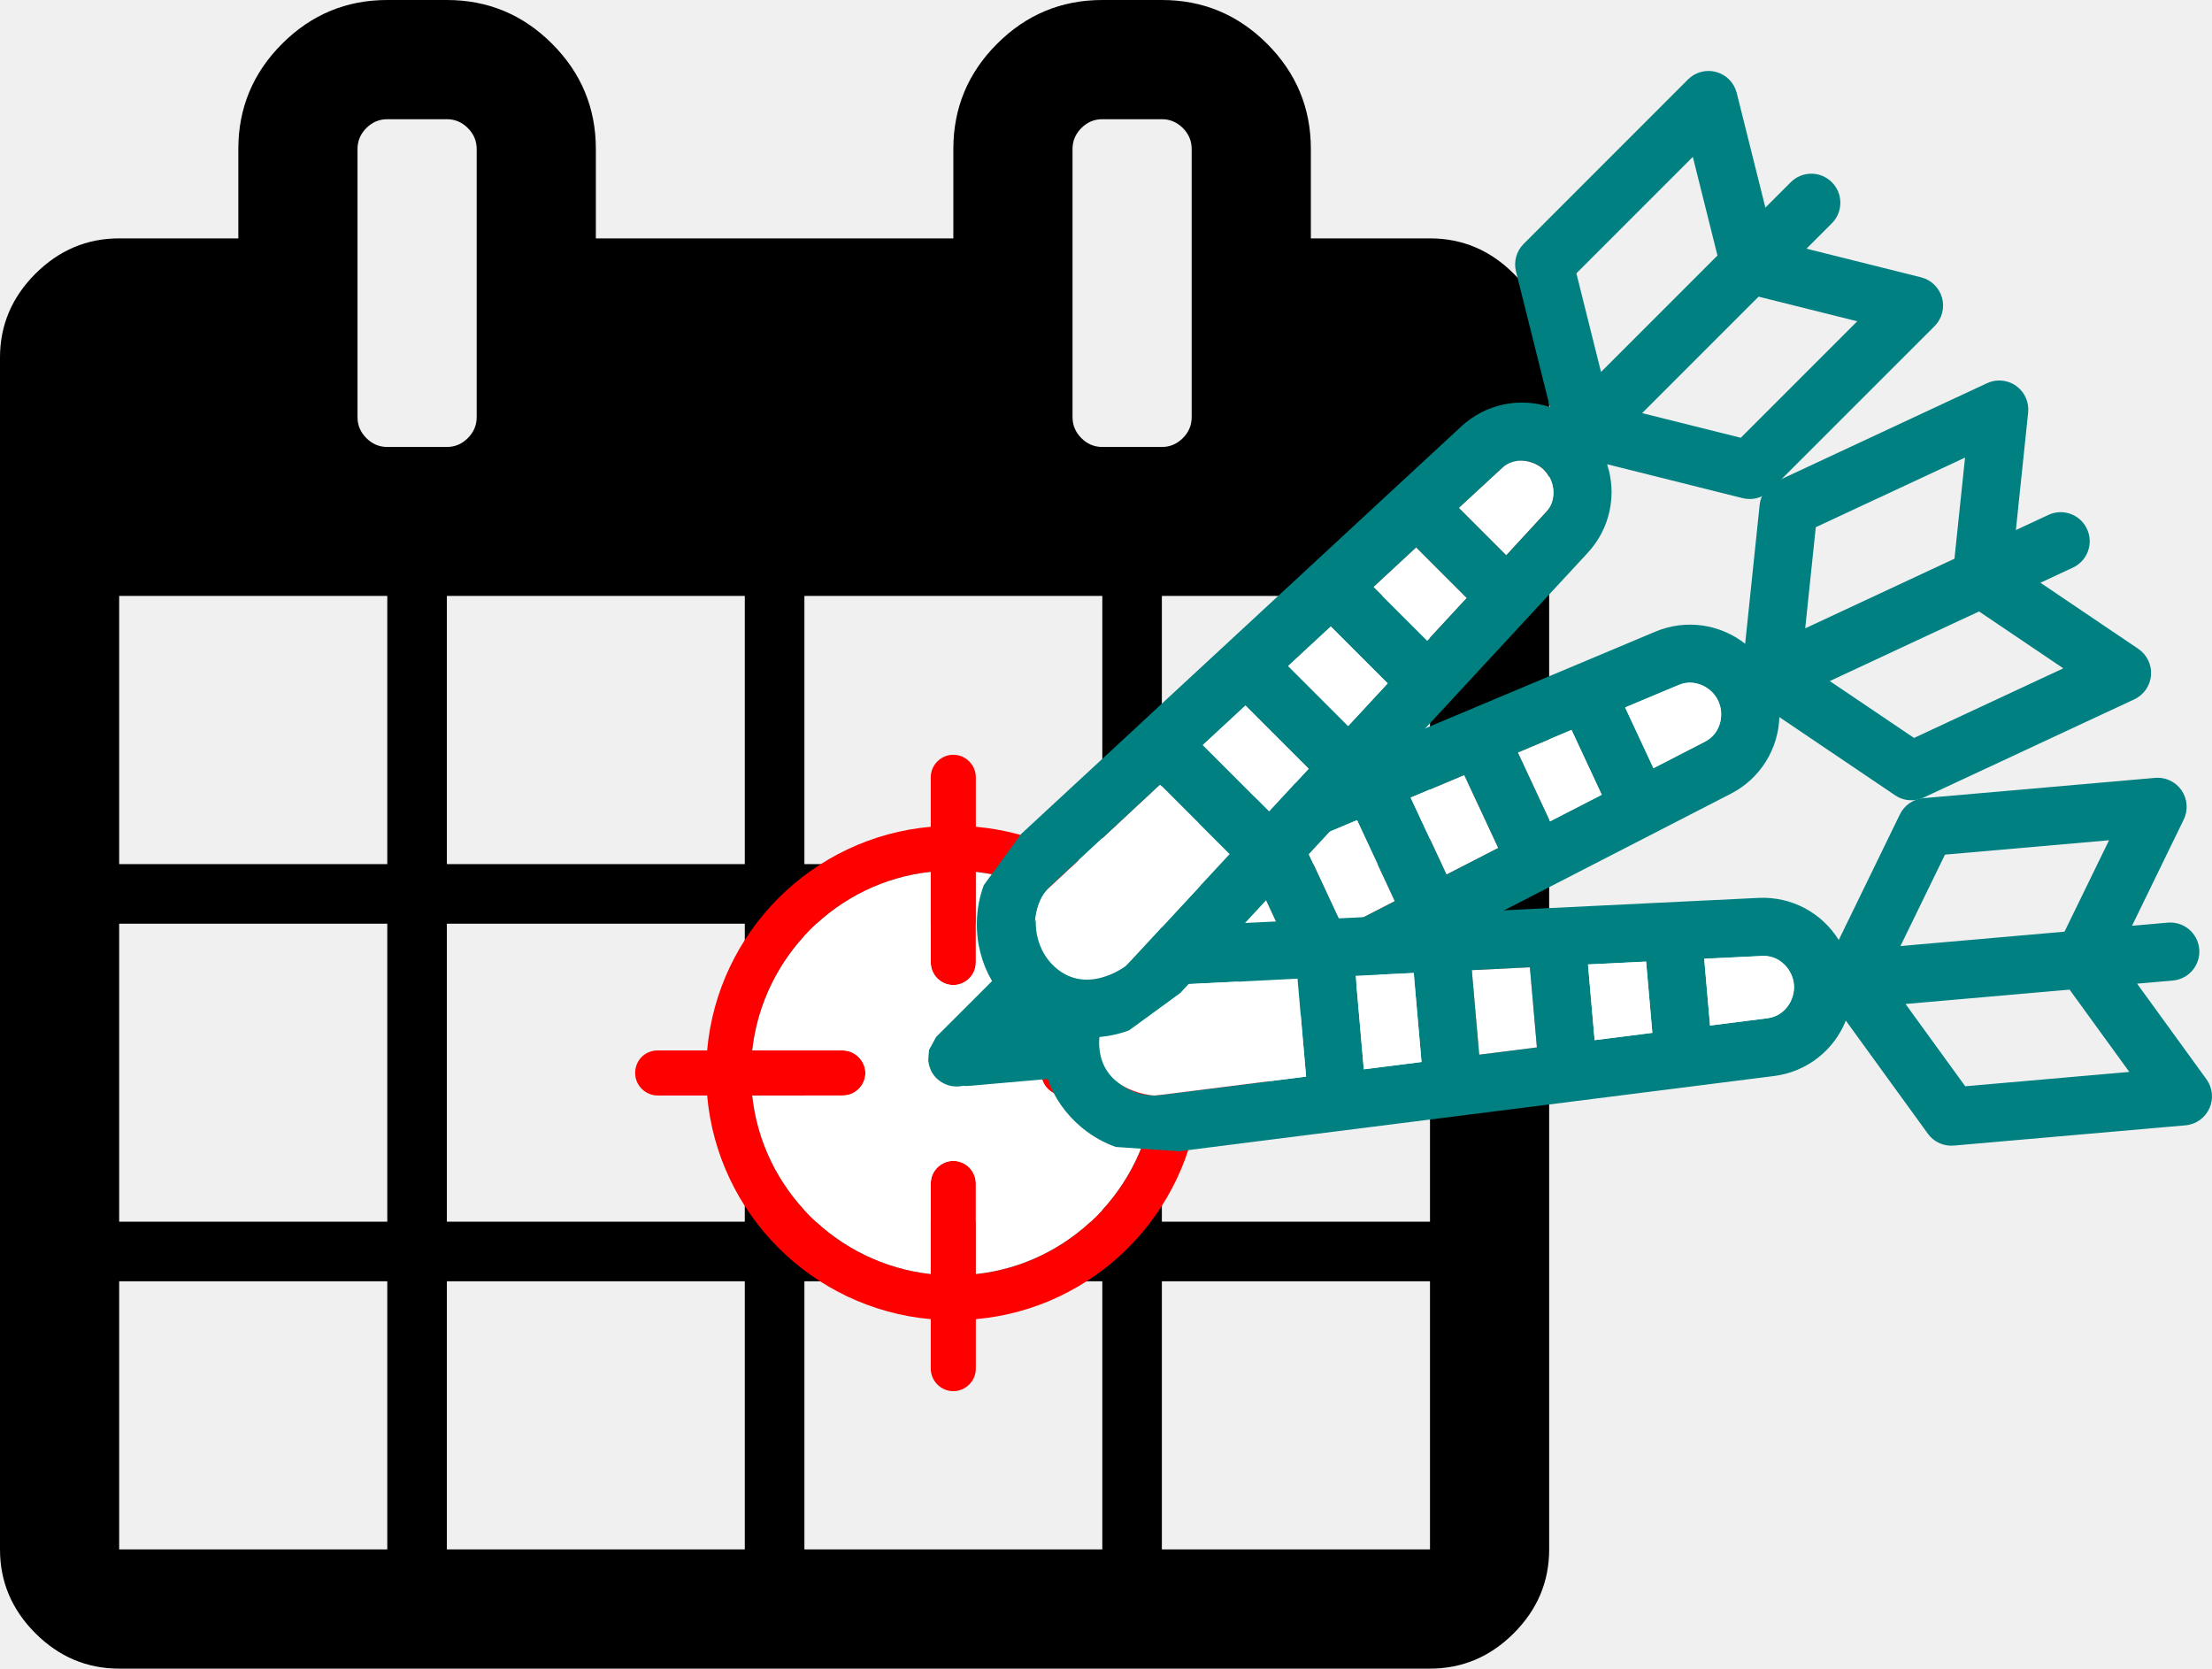
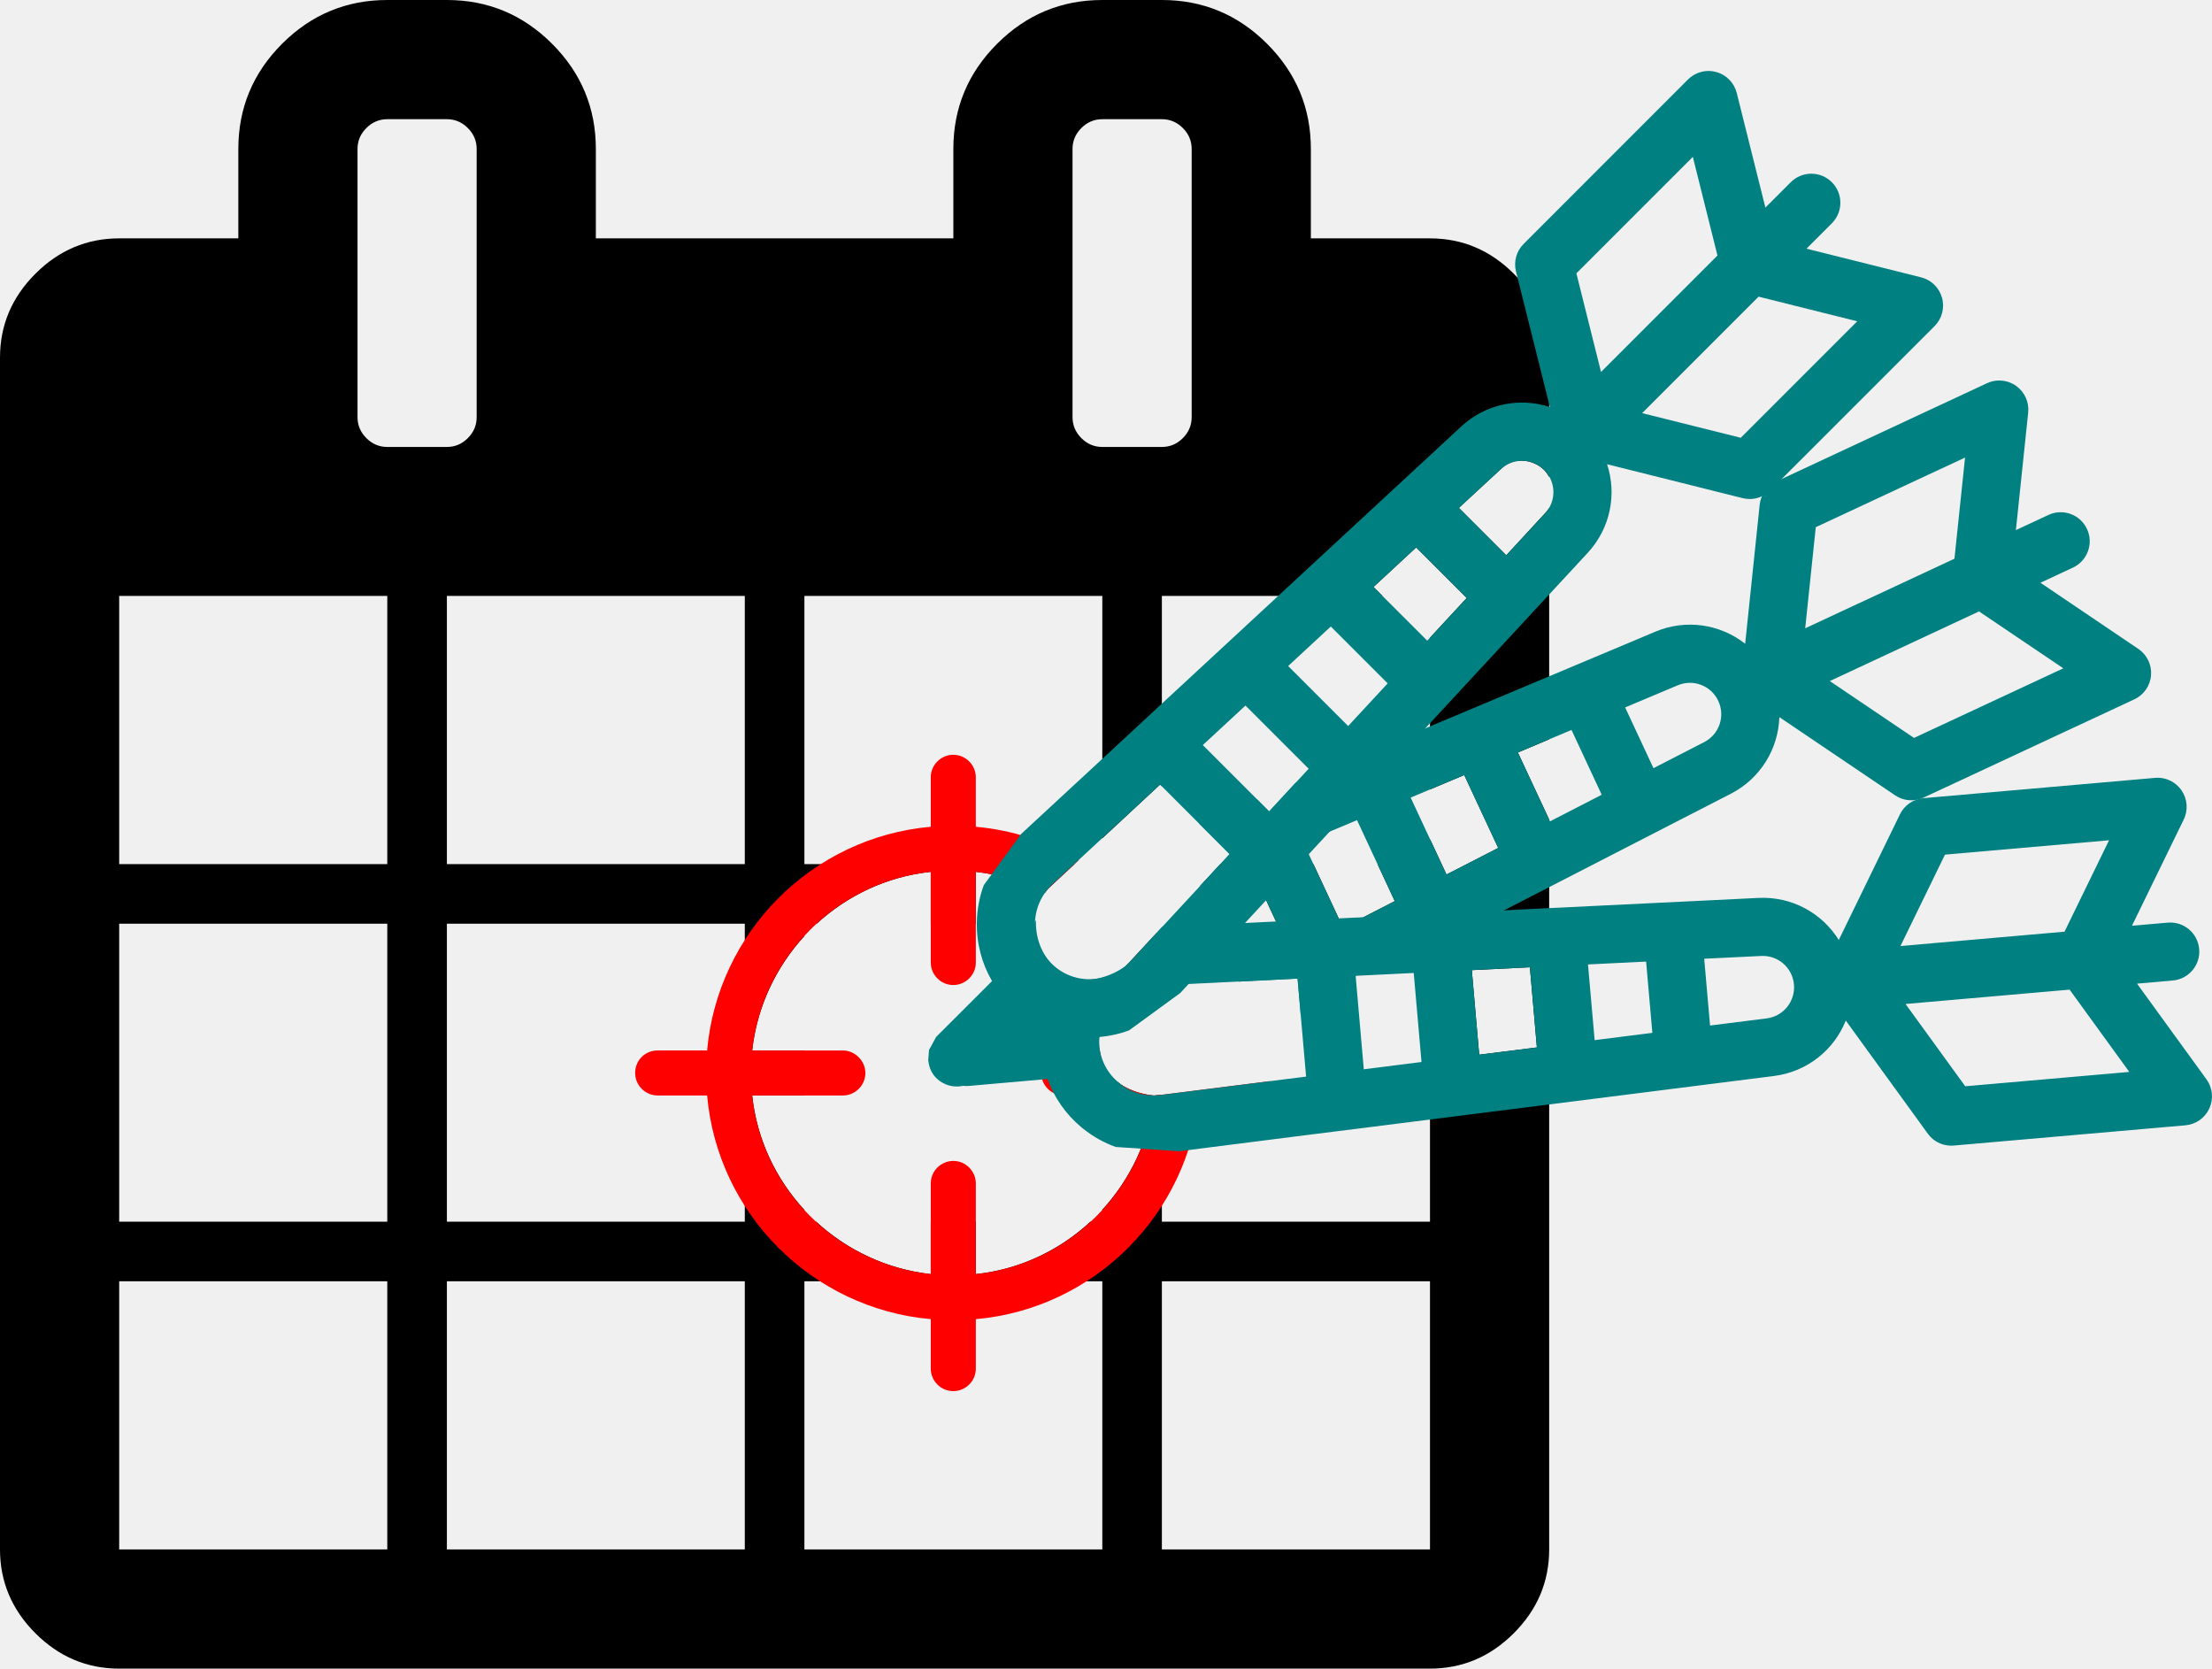
- <svg xmlns="http://www.w3.org/2000/svg" height="125.358" width="166.206" xml:space="preserve" viewBox="0 0 166.206 125.358" y="0px" x="0px" id="Layer_1" version="1.1">
+ <svg xmlns="http://www.w3.org/2000/svg" version="1.1" id="Layer_1" x="0px" y="0px" viewBox="0 0 166.206 125.358" xml:space="preserve" width="166.206" height="125.358">
  <defs id="defs9">
-     <linearGradient id="paint0_linear_62_11874" x1="76.991" y1="435.009" x2="464.902" y2="47.098" gradientUnits="userSpaceOnUse">
-       <stop stop-color="#FC00FF" id="stop853" />
-       <stop offset="1" stop-color="#00DBDE" id="stop855" />
+     <linearGradient gradientUnits="userSpaceOnUse" y2="47.098" x2="464.902" y1="435.009" x1="76.991" id="paint0_linear_62_11874">
+       <stop id="stop853" stop-color="#FC00FF" />
+       <stop id="stop855" stop-color="#00DBDE" offset="1" />
    </linearGradient>
  </defs>
-   <g transform="translate(-15.92081,206.4697)" style="display:none" id="layer1">
-     <g transform="translate(45.2794,-170.6138)" style="display:inline" id="g1007-3">
-       <path id="path851-5-0" style="fill:#000000;fill-opacity:1;stroke-width:0.154" d="m 219.472,4.783 c -0.228,-0.23 -0.542,-0.365 -0.876,-0.365 l -9.859,0.001 c -0.433,1.14e-4 -0.834,0.227 -1.057,0.598 l -3.048,5.081 c -0.602,-1.192 -1.813,-2.021 -3.241,-2.076 l -2.24,-0.086 -2.497,-0.097 -5.013,-0.193 -2.525,-0.097 -5.106,-0.197 -2.595,-0.098 -5.443,-0.211 -2.654,0.414 c -0.481,0.221 -0.926,0.524 -1.32,0.903 -0.642,0.619 -1.088,1.383 -1.309,2.221 l -3.346,-0.001 c -0.003,0 -0.006,7.7e-4 -0.01,0.001 l -0.601,0.177 -0.33,0.284 c -0.174,0.213 -0.293,0.474 -0.293,0.771 0,0.34 0.137,0.648 0.36,0.871 0.223,0.223 0.532,0.362 0.873,0.362 l 3.346,-0.001 c 0.213,0.808 0.635,1.547 1.242,2.153 0.022,0.022 0.045,0.046 0.068,0.068 0.394,0.379 0.838,0.68 1.319,0.902 l 2.656,0.416 5.443,-0.211 2.595,-0.098 5.106,-0.197 2.525,-0.097 5.013,-0.193 2.497,-0.097 2.24,-0.086 c 1.428,-0.055 2.64,-0.884 3.241,-2.076 l 3.048,5.081 c 0.052,0.088 0.115,0.167 0.185,0.238 0.228,0.228 0.541,0.36 0.871,0.36 l 9.859,0.001 c 0.444,1.1e-4 0.854,-0.239 1.073,-0.626 0.219,-0.387 0.213,-0.861 -0.015,-1.242 l -2.578,-4.296 h 1.522 c 0.681,0 1.232,-0.551 1.232,-1.232 0,-0.681 -0.551,-1.232 -1.232,-1.232 h -1.522 l 2.578,-4.297 c 0.229,-0.381 0.234,-0.855 0.015,-1.242 -0.055,-0.097 -0.121,-0.184 -0.197,-0.261 z m -3.051,2.101 -2.219,3.697 -6.985,2e-6 2.219,-3.697 z m -2.219,6.164 2.219,3.697 -6.985,3e-6 -2.219,-3.697 z m -12.015,-2.174 c 0.241,0.241 0.388,0.573 0.388,0.941 -1.1e-4,0.717 -0.562,1.301 -1.279,1.329 l -2.418,0.093 -10e-6,-2.842 2.418,0.093 c 0.349,0.013 0.662,0.16 0.891,0.388 z m -5.774,-0.576 v 3.033 l -2.465,0.095 -0.001,-3.222 z m -4.932,-0.189 v 3.411 l -2.464,0.094 10e-6,-3.599 z m -4.929,-0.189 v 3.79 l -2.465,0.095 1e-5,-3.98 z M 181.621,9.728 v 4.171 l -6.212,0.238 c -0.638,0.025 -1.243,-0.205 -1.703,-0.648 -0.461,-0.442 -0.711,-1.037 -0.711,-1.675 0,-0.638 0.252,-1.233 0.711,-1.675 0.46,-0.442 1.065,-0.672 1.703,-0.648 z" />
-       <path id="path991-9" d="m 184.087,9.824 2.465,0.095 v 3.79 l -2.465,0.095 z" style="fill:#ffffff;stroke:none;stroke-width:1px;stroke-linecap:butt;stroke-linejoin:miter;stroke-opacity:1" />
-       <path id="path993-93" d="m 189.017,10.014 2.464,0.094 v 3.411 l -2.464,0.094 z" style="fill:#ffffff;stroke:none;stroke-width:1px;stroke-linecap:butt;stroke-linejoin:miter;stroke-opacity:1" />
-       <path id="path995-1" d="m 181.621,9.728 v 4.171 l -6.143,0.233 -0.336,0.005 c 0,0 -2.185,-0.283 -2.149,-2.267 0.024,-1.328 1.193,-2.411 2.176,-2.376 z" style="fill:#ffffff;stroke:none;stroke-width:0.1;stroke-linecap:butt;stroke-linejoin:miter;stroke-miterlimit:4;stroke-dasharray:none;stroke-opacity:1" />
-       <path id="path997-4" d="m 193.946,10.203 2.466,0.094 v 3.033 l -2.465,0.095 z" style="fill:#ffffff;stroke:none;stroke-width:1px;stroke-linecap:butt;stroke-linejoin:miter;stroke-opacity:1" />
-       <path id="path999-6" d="m 198.878,10.393 2.501,0.099 c 0.724,0.029 1.191,0.72 1.192,1.31 0.001,0.598 -0.45,1.303 -1.201,1.333 l -2.492,0.1 z" style="fill:#ffffff;stroke:none;stroke-width:0.1;stroke-linecap:butt;stroke-linejoin:miter;stroke-miterlimit:4;stroke-dasharray:none;stroke-opacity:1" />
-     </g>
-     <g id="g1007-6-4" style="display:inline" transform="rotate(45,394.9897,-18.45449)">
-       <path d="m 219.472,4.783 c -0.228,-0.23 -0.542,-0.365 -0.876,-0.365 l -9.859,0.001 c -0.433,1.14e-4 -0.834,0.227 -1.057,0.598 l -3.048,5.081 c -0.602,-1.192 -1.813,-2.021 -3.241,-2.076 l -2.24,-0.086 -2.497,-0.097 -5.013,-0.193 -2.525,-0.097 -5.106,-0.197 -2.595,-0.098 -5.443,-0.211 -2.654,0.414 c -0.481,0.221 -0.926,0.524 -1.32,0.903 -0.642,0.619 -1.088,1.383 -1.309,2.221 l -3.346,-0.001 c -0.003,0 -0.006,7.7e-4 -0.01,0.001 l -0.601,0.177 -0.33,0.284 c -0.174,0.213 -0.293,0.474 -0.293,0.771 0,0.34 0.137,0.648 0.36,0.871 0.223,0.223 0.532,0.362 0.873,0.362 l 3.346,-0.001 c 0.213,0.808 0.635,1.547 1.242,2.153 0.022,0.022 0.045,0.046 0.068,0.068 0.394,0.379 0.838,0.68 1.319,0.902 l 2.656,0.416 5.443,-0.211 2.595,-0.098 5.106,-0.197 2.525,-0.097 5.013,-0.193 2.497,-0.097 2.24,-0.086 c 1.428,-0.055 2.64,-0.884 3.241,-2.076 l 3.048,5.081 c 0.052,0.088 0.115,0.167 0.185,0.238 0.228,0.228 0.541,0.36 0.871,0.36 l 9.859,0.001 c 0.444,1.1e-4 0.854,-0.239 1.073,-0.626 0.219,-0.387 0.213,-0.861 -0.015,-1.242 l -2.578,-4.296 h 1.522 c 0.681,0 1.232,-0.551 1.232,-1.232 0,-0.681 -0.551,-1.232 -1.232,-1.232 h -1.522 l 2.578,-4.297 c 0.229,-0.381 0.234,-0.855 0.015,-1.242 -0.055,-0.097 -0.121,-0.184 -0.197,-0.261 z m -3.051,2.101 -2.219,3.697 -6.985,2e-6 2.219,-3.697 z m -2.219,6.164 2.219,3.697 -6.985,3e-6 -2.219,-3.697 z m -12.015,-2.174 c 0.241,0.241 0.388,0.573 0.388,0.941 -1.1e-4,0.717 -0.562,1.301 -1.279,1.329 l -2.418,0.093 -10e-6,-2.842 2.418,0.093 c 0.349,0.013 0.662,0.16 0.891,0.388 z m -5.774,-0.576 v 3.033 l -2.465,0.095 -0.001,-3.222 z m -4.932,-0.189 v 3.411 l -2.464,0.094 10e-6,-3.599 z m -4.929,-0.189 v 3.79 l -2.465,0.095 1e-5,-3.98 z M 181.621,9.728 v 4.171 l -6.212,0.238 c -0.638,0.025 -1.243,-0.205 -1.703,-0.648 -0.461,-0.442 -0.711,-1.037 -0.711,-1.675 0,-0.638 0.252,-1.233 0.711,-1.675 0.46,-0.442 1.065,-0.672 1.703,-0.648 z" style="fill:#000000;fill-opacity:1;stroke-width:0.154" id="path851-5-7-42" />
-       <path style="fill:#ffffff;stroke:none;stroke-width:1px;stroke-linecap:butt;stroke-linejoin:miter;stroke-opacity:1" d="m 184.087,9.824 2.465,0.095 v 3.79 l -2.465,0.095 z" id="path991-1-4" />
-       <path style="fill:#ffffff;stroke:none;stroke-width:1px;stroke-linecap:butt;stroke-linejoin:miter;stroke-opacity:1" d="m 189.017,10.014 2.464,0.094 v 3.411 l -2.464,0.094 z" id="path993-9-8" />
-       <path style="fill:#ffffff;stroke:none;stroke-width:0.1;stroke-linecap:butt;stroke-linejoin:miter;stroke-miterlimit:4;stroke-dasharray:none;stroke-opacity:1" d="m 181.621,9.728 v 4.171 l -6.143,0.233 -0.336,0.005 c 0,0 -2.185,-0.283 -2.149,-2.267 0.024,-1.328 1.193,-2.411 2.176,-2.376 z" id="path995-8-4" />
-       <path style="fill:#ffffff;stroke:none;stroke-width:1px;stroke-linecap:butt;stroke-linejoin:miter;stroke-opacity:1" d="m 193.946,10.203 2.466,0.094 v 3.033 l -2.465,0.095 z" id="path997-2-3" />
-       <path style="fill:#ffffff;stroke:none;stroke-width:0.1;stroke-linecap:butt;stroke-linejoin:miter;stroke-miterlimit:4;stroke-dasharray:none;stroke-opacity:1" d="m 198.878,10.393 2.501,0.099 c 0.724,0.029 1.191,0.72 1.192,1.31 0.001,0.598 -0.45,1.303 -1.201,1.333 l -2.492,0.1 z" id="path999-2-6" />
-     </g>
-   </g>
-   <g transform="translate(-15.92081,206.4697)" style="display:inline" id="layer2" />
-   <g transform="translate(-15.92081,206.4697)" style="display:inline" id="layer3">
-     <g transform="matrix(0.2450138,0,0,0.2450138,11.44294,-206.4697)" id="g1217">
+   <g transform="translate(-15.92081,206.4697)" id="layer1" style="display:inline" />
+   <g id="layer2" style="display:inline" transform="translate(-15.92081,206.4697)" />
+   <g id="layer3" style="display:inline" transform="translate(-15.92081,206.4697)">
+     <g id="g1217" transform="matrix(0.2450138,0,0,0.2450138,11.44294,-206.4697)">
      <g id="g1161">
-         <path d="m 482.513,83.942 c -7.225,-7.233 -15.797,-10.85 -25.694,-10.85 h -36.541 v -27.41 c 0,-12.56 -4.477,-23.315 -13.422,-32.261 C 397.906,4.475 387.157,0 374.591,0 h -18.268 c -12.565,0 -23.318,4.475 -32.264,13.422 -8.949,8.945 -13.422,19.701 -13.422,32.261 v 27.41 h -109.63 v -27.41 c 0,-12.56 -4.475,-23.315 -13.422,-32.261 C 178.64,4.475 167.886,0 155.321,0 H 137.05 C 124.488,0 113.733,4.475 104.786,13.422 95.841,22.367 91.365,33.123 91.365,45.683 v 27.41 H 54.823 c -9.9,0 -18.464,3.617 -25.697,10.85 -7.233,7.232 -10.85,15.8 -10.85,25.697 v 365.453 c 0,9.89 3.617,18.456 10.85,25.693 7.232,7.231 15.796,10.849 25.697,10.849 h 401.989 c 9.897,0 18.47,-3.617 25.694,-10.849 7.234,-7.234 10.852,-15.804 10.852,-25.693 V 109.639 c -10e-4,-9.9 -3.615,-18.464 -10.845,-25.697 z M 137.047,475.088 H 54.823 v -82.23 h 82.224 z m 0,-100.498 H 54.823 v -91.358 h 82.224 z m 0,-109.639 H 54.823 v -82.223 h 82.224 z m -6.42,-130.618 c -1.809,-1.809 -2.712,-3.946 -2.712,-6.423 V 45.686 c 0,-2.474 0.903,-4.617 2.712,-6.423 1.809,-1.809 3.946,-2.712 6.423,-2.712 h 18.271 c 2.474,0 4.617,0.903 6.423,2.712 1.809,1.807 2.714,3.949 2.714,6.423 v 82.224 c 0,2.478 -0.909,4.615 -2.714,6.423 -1.807,1.809 -3.946,2.712 -6.423,2.712 H 137.05 c -2.474,0.001 -4.614,-0.903 -6.423,-2.712 z m 116.056,340.755 h -91.365 v -82.23 h 91.365 z m 0,-100.498 h -91.365 v -91.358 h 91.365 z m 0,-109.639 h -91.365 v -82.223 h 91.365 z m 109.64,210.137 h -91.364 v -82.23 h 91.364 z m 0,-100.498 h -91.364 v -91.358 h 91.364 z m 0,-109.639 h -91.364 v -82.223 h 91.364 z m -6.427,-130.618 c -1.807,-1.809 -2.707,-3.946 -2.707,-6.423 V 45.686 c 0,-2.474 0.9,-4.617 2.707,-6.423 1.808,-1.809 3.949,-2.712 6.427,-2.712 h 18.268 c 2.478,0 4.617,0.903 6.427,2.712 1.808,1.807 2.707,3.949 2.707,6.423 v 82.224 c 0,2.478 -0.903,4.615 -2.707,6.423 -1.807,1.809 -3.949,2.712 -6.427,2.712 h -18.268 c -2.477,0.001 -4.626,-0.903 -6.427,-2.712 z m 106.916,340.755 h -82.228 v -82.23 h 82.228 z m 0,-100.498 h -82.228 v -91.358 h 82.228 z m 0,-109.639 h -82.228 v -82.223 h 82.228 z" id="path1159" />
+         <path transform="matrix(4.081404,0,0,4.081404,18.276,0)" d="M 29.102 0 C 26.024 0 23.387 1.097 21.195 3.289 C 19.004 5.481 17.908 8.116 17.908 11.193 L 17.908 17.908 L 8.955 17.908 C 6.529 17.908 4.43 18.794 2.658 20.566 C 0.886 22.338 -2.9605947e-16 24.438 0 26.863 L 0 116.404 C 0 118.827 0.886 120.926 2.658 122.699 C 4.43 124.471 6.529 125.357 8.955 125.357 L 107.447 125.357 C 109.872 125.357 111.972 124.471 113.742 122.699 C 115.515 120.927 116.402 118.827 116.402 116.404 L 116.402 61.57 L 114.051 56.533 L 116.402 55.543 L 116.402 38.154 C 116.335 38.262 116.264 38.369 116.172 38.469 L 113.176 41.717 L 109.615 38.156 L 112.873 35.146 C 113.816 34.275 115.266 34.557 116.008 35.295 C 116.162 35.449 116.291 35.637 116.402 35.84 L 116.402 26.863 C 116.402 24.438 115.516 22.339 113.744 20.566 C 111.974 18.794 109.874 17.908 107.449 17.908 L 98.496 17.908 L 98.496 11.193 C 98.496 8.116 97.399 5.481 95.207 3.289 C 93.014 1.097 90.382 -2.9605947e-16 87.303 0 L 82.826 0 C 79.748 0 77.114 1.097 74.922 3.289 C 72.729 5.481 71.633 8.116 71.633 11.193 L 71.633 17.908 L 44.771 17.908 L 44.771 11.193 C 44.771 8.116 43.675 5.481 41.482 3.289 C 39.291 1.097 36.657 -2.9605947e-16 33.578 0 L 29.102 0 z M 29.102 8.955 L 33.578 8.955 C 34.184 8.955 34.71 9.176 35.152 9.619 C 35.596 10.062 35.816 10.587 35.816 11.193 L 35.816 31.34 C 35.816 31.947 35.595 32.471 35.152 32.914 C 34.71 33.357 34.185 33.578 33.578 33.578 L 29.102 33.578 C 28.495 33.578 27.971 33.357 27.527 32.914 C 27.084 32.471 26.863 31.947 26.863 31.34 L 26.863 11.193 C 26.863 10.587 27.084 10.062 27.527 9.619 C 27.971 9.176 28.495 8.955 29.102 8.955 z M 82.826 8.955 L 87.303 8.955 C 87.91 8.955 88.433 9.176 88.877 9.619 C 89.32 10.062 89.539 10.587 89.539 11.193 L 89.539 31.34 C 89.539 31.947 89.319 32.471 88.877 32.914 C 88.434 33.357 87.91 33.578 87.303 33.578 L 82.826 33.578 C 82.219 33.578 81.693 33.357 81.252 32.914 C 80.809 32.471 80.588 31.947 80.588 31.34 L 80.588 11.193 C 80.588 10.587 80.809 10.062 81.252 9.619 C 81.695 9.176 82.219 8.955 82.826 8.955 z M 106.408 41.125 L 110.207 44.924 L 107.447 47.906 L 107.447 59.309 L 110.02 58.227 L 112.574 63.703 L 108.688 65.699 L 107.447 63.037 L 107.447 64.916 L 103.504 64.916 L 104.801 67.697 L 101.496 69.396 L 107.447 69.396 L 107.447 91.779 L 87.301 91.779 L 87.301 82.244 L 86.738 82.301 C 86.372 85.594 84.947 88.564 82.826 90.881 L 82.826 91.779 L 81.932 91.779 C 79.607 93.93 76.626 95.369 73.322 95.719 L 73.322 91.779 L 69.936 91.779 L 69.936 95.719 C 66.628 95.351 63.647 93.915 61.326 91.779 L 60.441 91.779 L 60.441 90.895 C 58.299 88.573 56.866 85.596 56.518 82.301 L 60.441 82.301 L 60.441 78.916 L 56.518 78.916 C 56.884 75.617 58.315 72.642 60.441 70.324 L 60.441 69.396 L 61.367 69.396 C 63.685 67.268 66.653 65.846 69.936 65.498 L 69.936 69.396 L 73.322 69.396 L 73.322 65.498 C 75.177 65.704 76.923 66.255 78.514 67.068 C 78.602 66.951 78.686 66.828 78.791 66.73 L 80.742 64.916 L 60.441 64.916 L 60.441 44.771 L 82.826 44.771 L 82.826 62.979 L 87.166 58.941 L 87.301 59.076 L 87.301 44.771 L 103.875 44.771 L 103.201 44.098 L 106.408 41.125 z M 86.738 82.301 C 86.738 82.301 83.709 82.172 82.826 79.736 L 82.826 82.301 L 86.738 82.301 z M 8.955 44.771 L 29.1 44.771 L 29.1 64.916 L 8.955 64.916 L 8.955 44.771 z M 33.578 44.771 L 55.963 44.771 L 55.963 64.916 L 33.578 64.916 L 33.578 44.771 z M 91.695 64.916 L 90.145 66.59 L 93.906 64.998 L 95.955 69.396 L 100.775 69.396 L 98.688 64.916 L 91.695 64.916 z M 8.955 69.396 L 29.1 69.396 L 29.1 91.779 L 8.955 91.779 L 8.955 69.396 z M 33.578 69.396 L 55.963 69.396 L 55.963 91.779 L 33.578 91.779 L 33.578 69.396 z M 114.953 72.668 L 115.479 78.689 L 111.145 79.234 L 110.59 72.883 L 114.953 72.668 z M 8.955 96.256 L 29.1 96.256 L 29.1 116.402 L 8.955 116.402 L 8.955 96.256 z M 33.578 96.256 L 55.963 96.256 L 55.963 116.402 L 33.578 116.402 L 33.578 96.256 z M 60.441 96.256 L 82.826 96.256 L 82.826 116.402 L 60.441 116.402 L 60.441 96.256 z M 87.301 96.256 L 107.447 96.256 L 107.447 116.402 L 87.301 116.402 L 87.301 96.256 z " style="stroke-width:0.245" id="path1159" />
      </g>
      <g id="g1163">
</g>
      <g id="g1165">
</g>
      <g id="g1167">
</g>
      <g id="g1169">
</g>
      <g id="g1171">
</g>
      <g id="g1173">
</g>
      <g id="g1175">
</g>
      <g id="g1177">
</g>
      <g id="g1179">
</g>
      <g id="g1181">
</g>
      <g id="g1183">
</g>
      <g id="g1185">
</g>
      <g id="g1187">
</g>
      <g id="g1189">
</g>
      <g id="g1191">
</g>
    </g>
-     <path style="display:inline;fill:#ff0000;stroke-width:0.413" id="path1351-6-6" d="m 65.338,-124.169 h 3.716 c 0.784,8.918 7.927,16.019 16.803,16.803 v 3.716 c 0,0.908 0.743,1.693 1.693,1.693 0.908,0 1.693,-0.743 1.693,-1.693 v -3.716 c 8.918,-0.784 16.019,-7.927 16.803,-16.803 h 3.716 c 0.908,0 1.693,-0.743 1.693,-1.693 0,-0.908 -0.743,-1.693 -1.693,-1.693 h -3.716 c -0.784,-8.918 -7.927,-16.019 -16.803,-16.803 v -3.716 c 0,-0.908 -0.743,-1.693 -1.693,-1.693 -0.908,0 -1.693,0.743 -1.693,1.693 v 3.716 c -8.918,0.784 -16.019,7.927 -16.803,16.803 h -3.716 c -0.95,0 -1.693,0.743 -1.693,1.693 0,0.95 0.784,1.693 1.693,1.693 z m 13.913,-3.385 h -6.812 c 0.784,-7.06 6.399,-12.675 13.418,-13.418 v 6.812 c 0,0.908 0.743,1.693 1.693,1.693 0.908,0 1.693,-0.743 1.693,-1.693 v -6.812 c 7.06,0.784 12.675,6.399 13.418,13.418 h -6.812 c -0.908,0 -1.693,0.743 -1.693,1.693 0,0.908 0.743,1.693 1.693,1.693 h 6.812 c -0.784,7.06 -6.399,12.675 -13.418,13.418 v -6.812 c 0,-0.908 -0.743,-1.693 -1.693,-1.693 -0.908,0 -1.693,0.743 -1.693,1.693 v 6.812 c -7.06,-0.784 -12.675,-6.399 -13.418,-13.418 H 79.251 c 0.908,0 1.693,-0.743 1.693,-1.693 0,-0.908 -0.784,-1.693 -1.693,-1.693 z" />
-     <path id="path1351-6-4-0" style="display:inline;fill:#ffffff;stroke-width:0.413" d="m 79.251,-127.554 h -6.812 c 0.784,-7.06 6.399,-12.675 13.418,-13.418 v 6.812 c 0,0.908 0.743,1.693 1.693,1.693 0.908,0 1.693,-0.743 1.693,-1.693 v -6.812 c 7.06,0.784 12.675,6.399 13.418,13.418 h -6.812 c -0.908,0 -1.693,0.743 -1.693,1.693 0,0.908 0.743,1.693 1.693,1.693 h 6.812 c -0.784,7.06 -6.399,12.675 -13.418,13.418 v -6.812 c 0,-0.908 -0.743,-1.693 -1.693,-1.693 -0.908,0 -1.693,0.743 -1.693,1.693 v 6.812 c -7.06,-0.784 -12.675,-6.399 -13.418,-13.418 H 79.251 c 0.908,0 1.693,-0.743 1.693,-1.693 0,-0.908 -0.784,-1.693 -1.693,-1.693 z" />
-     <g id="g1007-5-0" style="display:inline" transform="matrix(1.60558,-0.748694,0.748694,1.60558,-189.0647,-21.11202)">
-       <path d="m 219.472,4.783 c -0.228,-0.23 -0.542,-0.365 -0.876,-0.365 l -9.859,0.001 c -0.433,1.14e-4 -0.834,0.227 -1.057,0.598 l -3.048,5.081 c -0.602,-1.192 -1.813,-2.021 -3.241,-2.076 l -2.24,-0.086 -2.497,-0.097 -5.013,-0.193 -2.525,-0.097 -5.106,-0.197 -2.595,-0.098 -5.443,-0.211 -2.654,0.414 c -0.481,0.221 -0.926,0.524 -1.32,0.903 -0.642,0.619 -1.088,1.383 -1.309,2.221 l -3.346,-0.001 c -0.003,0 -0.006,7.7e-4 -0.01,0.001 l -0.601,0.177 -0.33,0.284 c -0.174,0.213 -0.293,0.474 -0.293,0.771 0,0.34 0.137,0.648 0.36,0.871 0.223,0.223 0.532,0.362 0.873,0.362 l 3.346,-0.001 c 0.213,0.808 0.635,1.547 1.242,2.153 0.022,0.022 0.045,0.046 0.068,0.068 0.394,0.379 0.838,0.68 1.319,0.902 l 2.656,0.416 5.443,-0.211 2.595,-0.098 5.106,-0.197 2.525,-0.097 5.013,-0.193 2.497,-0.097 2.24,-0.086 c 1.428,-0.055 2.64,-0.884 3.241,-2.076 l 3.048,5.081 c 0.052,0.088 0.115,0.167 0.185,0.238 0.228,0.228 0.541,0.36 0.871,0.36 l 9.859,0.001 c 0.444,1.1e-4 0.854,-0.239 1.073,-0.626 0.219,-0.387 0.213,-0.861 -0.015,-1.242 l -2.578,-4.296 h 1.522 c 0.681,0 1.232,-0.551 1.232,-1.232 0,-0.681 -0.551,-1.232 -1.232,-1.232 h -1.522 l 2.578,-4.297 c 0.229,-0.381 0.234,-0.855 0.015,-1.242 -0.055,-0.097 -0.121,-0.184 -0.197,-0.261 z m -3.051,2.101 -2.219,3.697 -6.985,2e-6 2.219,-3.697 z m -2.219,6.164 2.219,3.697 -6.985,3e-6 -2.219,-3.697 z m -12.015,-2.174 c 0.241,0.241 0.388,0.573 0.388,0.941 -1.1e-4,0.717 -0.562,1.301 -1.279,1.329 l -2.418,0.093 -10e-6,-2.842 2.418,0.093 c 0.349,0.013 0.662,0.16 0.891,0.388 z m -5.774,-0.576 v 3.033 l -2.465,0.095 -0.001,-3.222 z m -4.932,-0.189 v 3.411 l -2.464,0.094 10e-6,-3.599 z m -4.929,-0.189 v 3.79 l -2.465,0.095 1e-5,-3.98 z M 181.621,9.728 v 4.171 l -6.212,0.238 c -0.638,0.025 -1.243,-0.205 -1.703,-0.648 -0.461,-0.442 -0.711,-1.037 -0.711,-1.675 0,-0.638 0.252,-1.233 0.711,-1.675 0.46,-0.442 1.065,-0.672 1.703,-0.648 z" style="fill:#008080;fill-opacity:1;stroke-width:0.154" id="path851-5-04-2" />
-       <path style="fill:#ffffff;stroke:none;stroke-width:1px;stroke-linecap:butt;stroke-linejoin:miter;stroke-opacity:1" d="m 184.087,9.824 2.465,0.095 v 3.79 l -2.465,0.095 z" id="path991-0-2" />
-       <path style="fill:#ffffff;stroke:none;stroke-width:1px;stroke-linecap:butt;stroke-linejoin:miter;stroke-opacity:1" d="m 189.017,10.014 2.464,0.094 v 3.411 l -2.464,0.094 z" id="path993-4-5" />
-       <path style="fill:#ffffff;stroke:none;stroke-width:0.1;stroke-linecap:butt;stroke-linejoin:miter;stroke-miterlimit:4;stroke-dasharray:none;stroke-opacity:1" d="m 181.621,9.728 v 4.171 l -6.143,0.233 -0.336,0.005 c 0,0 -2.185,-0.283 -2.149,-2.267 0.024,-1.328 1.193,-2.411 2.176,-2.376 z" id="path995-3-7" />
-       <path style="fill:#ffffff;stroke:none;stroke-width:1px;stroke-linecap:butt;stroke-linejoin:miter;stroke-opacity:1" d="m 193.946,10.203 2.466,0.094 v 3.033 l -2.465,0.095 z" id="path997-6-5" />
-       <path style="fill:#ffffff;stroke:none;stroke-width:0.1;stroke-linecap:butt;stroke-linejoin:miter;stroke-miterlimit:4;stroke-dasharray:none;stroke-opacity:1" d="m 198.878,10.393 2.501,0.099 c 0.724,0.029 1.191,0.72 1.192,1.31 0.001,0.598 -0.45,1.303 -1.201,1.333 l -2.492,0.1 z" id="path999-43-4" />
+     <path transform="translate(15.92081,-206.4697)" d="m 71.629,56.703 c -0.908,0 -1.693,0.744 -1.693,1.693 v 3.715 c -8.918,0.784 -16.018,7.928 -16.803,16.805 h -3.717 c -0.95,0 -1.691,0.742 -1.691,1.691 0,0.95 0.783,1.693 1.691,1.693 h 3.717 c 0.784,8.918 7.926,16.018 16.803,16.803 v 3.717 c 0,0.908 0.744,1.691 1.693,1.691 0.908,0 1.693,-0.742 1.693,-1.691 V 99.104 C 82.24,98.319 89.341,91.177 90.125,82.301 h 3.715 c 0.699,0 1.321,-0.442 1.572,-1.078 l -8.08,1.018 -0.594,0.061 c -0.784,7.06 -6.397,12.675 -13.416,13.418 v -6.812 c 0,-0.908 -0.744,-1.693 -1.693,-1.693 -0.908,0 -1.693,0.744 -1.693,1.693 v 6.812 C 62.876,94.934 57.261,89.319 56.518,82.301 h 6.812 c 0.908,0 1.693,-0.744 1.693,-1.693 0,-0.908 -0.785,-1.691 -1.693,-1.691 h -6.812 c 0.784,-7.06 6.399,-12.675 13.418,-13.418 v 6.812 c 0,0.908 0.744,1.691 1.693,1.691 0.908,0 1.693,-0.742 1.693,-1.691 v -6.812 c 1.854,0.206 3.604,0.753 5.195,1.564 0.087,-0.115 0.171,-0.236 0.273,-0.332 l 2.275,-2.115 c -2.312,-1.369 -4.938,-2.256 -7.744,-2.504 v -3.715 c 0,-0.908 -0.744,-1.693 -1.693,-1.693 z m 15.109,25.598 c 0,0 -3.668,-0.161 -4.102,-3.385 h -2.709 c -0.908,0 -1.693,0.742 -1.693,1.691 0,0.908 0.744,1.693 1.693,1.693 z m 0.174,-12.227 -1.926,2.078 -0.414,0.428 c 0,0 -0.021,0.013 -0.021,0.014 0.326,0.523 0.622,1.066 0.883,1.629 0.212,-0.067 0.426,-0.108 0.637,-0.119 l 2.902,-0.148 C 88.442,72.572 87.741,71.275 86.912,70.074 Z" style="display:inline;fill:#ff0000;stroke-width:0.413" id="path1351-6-6" />
+     <g transform="matrix(1.60558,-0.748694,0.748694,1.60558,-189.0647,-21.11202)" style="display:inline" id="g1007-5-0">
+       <path transform="matrix(0.5115871,0.238557,-0.238557,0.5115871,149.0863,-45.92586)" d="m 150.135,28.586 c -0.285,0.011 -0.57,0.078 -0.838,0.203 l -15.83,7.385 c -0.695,0.324 -1.168,0.987 -1.248,1.75 l -1.09,10.439 c -1.858,-1.463 -4.423,-1.885 -6.758,-0.904 l -3.66,1.539 -4.082,1.715 -8.193,3.441 -4.127,1.736 -6.967,2.924 -1.982,2.145 -0.922,-0.922 -2.715,1.145 -1.631,0.686 2.299,2.299 -2.232,2.408 3.748,-1.576 3.121,6.697 -3.996,2.053 4.463,-0.229 0.238,2.721 0.816,-0.42 3.311,-2.512 8.832,-3.729 3.982,-2.045 7.904,-4.064 3.936,-2.023 3.533,-1.814 c 2.252,-1.157 3.576,-3.396 3.65,-5.76 l 8.697,5.875 c 0.15,0.101 0.309,0.182 0.475,0.242 0.538,0.196 1.139,0.175 1.67,-0.072 l 15.832,-7.381 c 0.713,-0.332 1.192,-1.022 1.254,-1.807 0.062,-0.784 -0.303,-1.542 -0.955,-1.982 l -7.355,-4.969 2.443,-1.139 c 1.093,-0.51 1.564,-1.808 1.055,-2.9 -0.51,-1.093 -1.805,-1.564 -2.898,-1.055 l -2.445,1.139 0.924,-8.828 c 0.082,-0.782 -0.264,-1.549 -0.904,-2.006 -0.16,-0.114 -0.334,-0.205 -0.514,-0.271 -0.269,-0.099 -0.554,-0.144 -0.84,-0.133 z m -2.484,5.789 -0.797,7.598 -11.215,5.23 0.795,-7.598 z m 1.051,11.559 6.332,4.275 -11.217,5.229 -6.33,-4.273 z m -21.768,5.363 c 0.291,-0.005 0.579,0.045 0.848,0.143 h 0.002 c 0.566,0.206 1.051,0.629 1.326,1.219 0.537,1.152 0.071,2.511 -1.059,3.092 l -3.812,1.959 -2.129,-4.564 3.951,-1.662 c 0.285,-0.12 0.581,-0.18 0.873,-0.186 z m -8.854,3.541 2.271,4.869 -3.887,1.998 -2.414,-5.172 z m -8.061,3.389 2.555,5.477 -3.887,1.996 -2.693,-5.779 z m -8.055,3.387 2.836,6.084 -3.887,1.998 -2.979,-6.391 z m -24.121,7.502 c -0.151,0.289 -0.293,0.584 -0.412,0.893 -0.568,1.474 -0.712,3.037 -0.439,4.547 l -5.375,2.502 c -0.005,0.002 -0.008,0.006 -0.014,0.01 l -0.832,0.734 -0.318,0.703 c -0.121,0.472 -0.115,0.981 0.107,1.457 0.255,0.546 0.705,0.938 1.23,1.129 0.525,0.191 1.125,0.183 1.672,-0.072 l 5.373,-2.508 c 0.947,1.137 2.178,2.008 3.605,2.527 0.053,0.019 0.105,0.04 0.158,0.059 0.545,0.187 1.098,0.31 1.654,0.383 -0.821,-0.531 -1.557,-1.389 -1.658,-2.846 -0.054,-0.775 0.132,-1.515 0.447,-2.172 -0.608,-0.412 -1.106,-0.969 -1.426,-1.656 -0.185,-0.397 -0.284,-0.814 -0.338,-1.234 -0.739,-0.077 -1.516,-0.39 -2.238,-1.139 -0.889,-0.921 -1.247,-2.172 -1.197,-3.316 z" style="fill:#008080;fill-opacity:1;stroke-width:0.273" id="path851-5-04-2" />
    </g>
-     <g transform="matrix(1.76482,-0.1544017,0.1544017,1.76482,-315.1628,237.7269)" style="display:inline" id="g1007-6-5-8">
-       <path id="path851-5-7-2-0" style="fill:#008080;fill-opacity:1;stroke-width:0.154" d="m 297.087,-192.302 c -0.228,-0.23 -0.542,-0.365 -0.876,-0.365 l -9.859,0.001 c -0.433,1.1e-4 -0.834,0.227 -1.057,0.598 l -3.048,5.081 c -0.602,-1.192 -1.813,-2.021 -3.241,-2.076 l -2.24,-0.086 -2.497,-0.097 -5.013,-0.193 -2.525,-0.097 -5.106,-0.197 -2.595,-0.098 -5.443,-0.211 -2.654,0.414 c -0.481,0.221 -0.926,0.524 -1.32,0.903 -0.642,0.619 -1.088,1.383 -1.309,2.221 l -3.346,-0.001 c -0.003,0 -0.006,7.7e-4 -0.01,0.001 l -0.601,0.177 -0.33,0.284 c -0.174,0.213 -0.293,0.474 -0.293,0.771 0,0.34 0.137,0.648 0.36,0.871 0.223,0.223 0.532,0.362 0.873,0.362 l 3.346,-0.001 c 0.213,0.808 0.635,1.547 1.242,2.153 0.022,0.022 0.045,0.045 0.068,0.068 0.394,0.379 0.838,0.68 1.319,0.902 l 2.656,0.416 5.443,-0.211 2.595,-0.098 5.106,-0.197 2.525,-0.097 5.013,-0.193 2.497,-0.097 2.24,-0.086 c 1.428,-0.055 2.64,-0.884 3.241,-2.076 l 3.048,5.081 c 0.052,0.088 0.115,0.167 0.185,0.238 0.228,0.228 0.541,0.36 0.871,0.36 l 9.859,0.001 c 0.444,1.1e-4 0.854,-0.239 1.073,-0.626 0.219,-0.387 0.213,-0.861 -0.015,-1.242 l -2.578,-4.296 h 1.522 c 0.681,0 1.232,-0.551 1.232,-1.232 0,-0.681 -0.551,-1.232 -1.232,-1.232 h -1.522 l 2.578,-4.297 c 0.229,-0.381 0.234,-0.855 0.015,-1.242 -0.055,-0.097 -0.121,-0.184 -0.197,-0.261 z m -3.051,2.101 -2.219,3.697 h -6.985 l 2.219,-3.697 z m -2.219,6.164 2.219,3.697 h -6.985 l -2.219,-3.697 z m -12.015,-2.174 c 0.241,0.241 0.388,0.573 0.388,0.941 -1.1e-4,0.717 -0.562,1.301 -1.279,1.329 l -2.418,0.092 -1e-5,-2.842 2.418,0.092 c 0.349,0.013 0.662,0.16 0.891,0.388 z m -5.774,-0.576 v 3.033 l -2.465,0.095 -0.001,-3.222 z m -4.932,-0.189 v 3.411 l -2.464,0.094 1e-5,-3.599 z m -4.929,-0.189 v 3.79 l -2.465,0.095 1e-5,-3.98 z m -4.93,-0.191 v 4.171 l -6.212,0.238 c -0.638,0.025 -1.243,-0.205 -1.703,-0.648 -0.461,-0.442 -0.711,-1.037 -0.711,-1.675 0,-0.638 0.252,-1.233 0.711,-1.675 0.46,-0.442 1.065,-0.672 1.703,-0.648 z" />
-       <path id="path991-1-0-4" d="m 261.702,-187.261 2.465,0.095 v 3.79 l -2.465,0.095 z" style="fill:#ffffff;stroke:none;stroke-width:1px;stroke-linecap:butt;stroke-linejoin:miter;stroke-opacity:1" />
-       <path id="path993-9-6-6" d="m 266.632,-187.07 2.464,0.094 v 3.411 l -2.464,0.094 z" style="fill:#ffffff;stroke:none;stroke-width:1px;stroke-linecap:butt;stroke-linejoin:miter;stroke-opacity:1" />
-       <path id="path995-8-8-4" d="m 259.236,-187.356 v 4.171 l -6.143,0.233 -0.336,0.005 c 0,0 -2.185,-0.283 -2.149,-2.267 0.024,-1.328 1.193,-2.411 2.176,-2.376 z" style="fill:#ffffff;stroke:none;stroke-width:0.1;stroke-linecap:butt;stroke-linejoin:miter;stroke-miterlimit:4;stroke-dasharray:none;stroke-opacity:1" />
-       <path id="path997-2-1-5" d="m 271.561,-186.881 2.466,0.094 v 3.033 l -2.465,0.095 z" style="fill:#ffffff;stroke:none;stroke-width:1px;stroke-linecap:butt;stroke-linejoin:miter;stroke-opacity:1" />
-       <path id="path999-2-60-8" d="m 276.493,-186.692 2.501,0.099 c 0.724,0.029 1.191,0.72 1.192,1.31 0.001,0.598 -0.45,1.303 -1.201,1.333 l -2.492,0.1 z" style="fill:#ffffff;stroke:none;stroke-width:0.1;stroke-linecap:butt;stroke-linejoin:miter;stroke-miterlimit:4;stroke-dasharray:none;stroke-opacity:1" />
+     <g id="g1007-6-5-8" style="display:inline" transform="matrix(1.76482,-0.1544017,0.1544017,1.76482,-315.1628,237.7269)">
+       <path transform="matrix(0.5623259,0.04919713,-0.04919713,0.5623259,208.0301,-233.4949)" d="m 161.928,58.439 -17.398,1.523 c -0.764,0.067 -1.438,0.529 -1.773,1.219 l -4.594,9.438 c -1.246,-2.01 -3.512,-3.286 -6.041,-3.162 l -3.967,0.195 -4.422,0.215 -8.877,0.432 -4.471,0.221 -9.041,0.439 -4.596,0.227 -9.438,0.459 -2.324,2.508 -0.414,0.428 c 0,0 -2.421,1.86 -4.67,0.535 -0.803,1.077 -1.346,2.297 -1.57,3.598 l -5.906,0.516 c -0.005,4.63e-4 -0.011,0.003 -0.018,0.004 L 71.375,77.637 70.836,78.189 c -0.275,0.402 -0.442,0.883 -0.396,1.406 0.053,0.601 0.341,1.123 0.77,1.482 0.428,0.359 0.997,0.556 1.598,0.504 L 78.711,81.062 c 0.501,1.392 1.36,2.633 2.523,3.609 0.043,0.036 0.087,0.072 0.131,0.107 0.754,0.608 1.585,1.072 2.467,1.389 l 4.75,0.324 9.574,-1.215 4.564,-0.572 8.98,-1.137 4.439,-0.561 8.818,-1.115 4.393,-0.557 3.939,-0.498 c 2.512,-0.317 4.522,-1.968 5.4,-4.164 l 6.164,8.498 c 0.106,0.146 0.228,0.277 0.363,0.391 0.438,0.368 1.008,0.551 1.592,0.5 l 17.4,-1.52 c 0.784,-0.068 1.472,-0.554 1.799,-1.27 0.326,-0.716 0.243,-1.553 -0.219,-2.189 l -5.215,-7.184 2.686,-0.236 c 1.201,-0.105 2.089,-1.162 1.984,-2.363 -0.105,-1.201 -1.161,-2.089 -2.363,-1.984 l -2.688,0.234 3.889,-7.98 c 0.345,-0.707 0.28,-1.545 -0.166,-2.193 -0.111,-0.162 -0.243,-0.306 -0.389,-0.43 -0.438,-0.371 -1.014,-0.559 -1.602,-0.508 z m -3.457,4.688 -3.346,6.867 -12.328,1.078 3.346,-6.867 z m -26.139,8.691 c 0.618,-0.03 1.194,0.179 1.633,0.547 0.462,0.387 0.773,0.951 0.83,1.6 0.111,1.266 -0.792,2.384 -2.053,2.543 l -4.252,0.537 -0.439,-5.018 z m -8.646,0.422 0.469,5.354 -4.336,0.549 -0.5,-5.688 z m -8.732,0.428 0.525,6.021 -4.334,0.545 -0.555,-6.352 z m -8.729,0.428 0.584,6.688 -4.336,0.549 -0.613,-7.023 z m -8.73,0.424 0.643,7.361 -10.926,1.379 c -1.122,0.142 -2.226,-0.171 -3.105,-0.881 -0.882,-0.71 -1.415,-1.719 -1.514,-2.846 -0.099,-1.126 0.253,-2.214 0.996,-3.066 0.743,-0.852 1.777,-1.351 2.906,-1.406 z m 58.012,0.828 4.486,6.182 -12.328,1.078 -4.486,-6.182 z" style="fill:#008080;fill-opacity:1;stroke-width:0.273" id="path851-5-7-2-0" />
    </g>
-     <g transform="matrix(1.252683,-1.252683,1.252683,1.252683,-136.6129,67.79906)" style="display:inline" id="g1007-5-7-0">
-       <path id="path851-5-04-1-0" style="fill:#008080;fill-opacity:1;stroke-width:0.154" d="m 219.472,4.783 c -0.228,-0.23 -0.542,-0.365 -0.876,-0.365 l -9.859,0.001 c -0.433,1.14e-4 -0.834,0.227 -1.057,0.598 l -3.048,5.081 c -0.602,-1.192 -1.813,-2.021 -3.241,-2.076 l -2.24,-0.086 -2.497,-0.097 -5.013,-0.193 -2.525,-0.097 -5.106,-0.197 -2.595,-0.098 -5.443,-0.211 -2.654,0.414 c -0.481,0.221 -0.926,0.524 -1.32,0.903 -0.642,0.619 -1.088,1.383 -1.309,2.221 l -3.346,-0.001 c -0.003,0 -0.006,7.7e-4 -0.01,0.001 l -0.601,0.177 -0.33,0.284 c -0.174,0.213 -0.293,0.474 -0.293,0.771 0,0.34 0.137,0.648 0.36,0.871 0.223,0.223 0.532,0.362 0.873,0.362 l 3.346,-0.001 c 0.213,0.808 0.635,1.547 1.242,2.153 0.022,0.022 0.045,0.046 0.068,0.068 0.394,0.379 0.838,0.68 1.319,0.902 l 2.656,0.416 5.443,-0.211 2.595,-0.098 5.106,-0.197 2.525,-0.097 5.013,-0.193 2.497,-0.097 2.24,-0.086 c 1.428,-0.055 2.64,-0.884 3.241,-2.076 l 3.048,5.081 c 0.052,0.088 0.115,0.167 0.185,0.238 0.228,0.228 0.541,0.36 0.871,0.36 l 9.859,0.001 c 0.444,1.1e-4 0.854,-0.239 1.073,-0.626 0.219,-0.387 0.213,-0.861 -0.015,-1.242 l -2.578,-4.296 h 1.522 c 0.681,0 1.232,-0.551 1.232,-1.232 0,-0.681 -0.551,-1.232 -1.232,-1.232 h -1.522 l 2.578,-4.297 c 0.229,-0.381 0.234,-0.855 0.015,-1.242 -0.055,-0.097 -0.121,-0.184 -0.197,-0.261 z m -3.051,2.101 -2.219,3.697 -6.985,2e-6 2.219,-3.697 z m -2.219,6.164 2.219,3.697 -6.985,3e-6 -2.219,-3.697 z m -12.015,-2.174 c 0.241,0.241 0.388,0.573 0.388,0.941 -1.1e-4,0.717 -0.562,1.301 -1.279,1.329 l -2.418,0.093 -10e-6,-2.842 2.418,0.093 c 0.349,0.013 0.662,0.16 0.891,0.388 z m -5.774,-0.576 v 3.033 l -2.465,0.095 -0.001,-3.222 z m -4.932,-0.189 v 3.411 l -2.464,0.094 10e-6,-3.599 z m -4.929,-0.189 v 3.79 l -2.465,0.095 1e-5,-3.98 z M 181.621,9.728 v 4.171 l -6.212,0.238 c -0.638,0.025 -1.243,-0.205 -1.703,-0.648 -0.461,-0.442 -0.711,-1.037 -0.711,-1.675 0,-0.638 0.252,-1.233 0.711,-1.675 0.46,-0.442 1.065,-0.672 1.703,-0.648 z" />
-       <path id="path991-0-0-3" d="m 184.087,9.824 2.465,0.095 v 3.79 l -2.465,0.095 z" style="fill:#ffffff;stroke:none;stroke-width:1px;stroke-linecap:butt;stroke-linejoin:miter;stroke-opacity:1" />
-       <path id="path993-4-7-4" d="m 189.017,10.014 2.464,0.094 v 3.411 l -2.464,0.094 z" style="fill:#ffffff;stroke:none;stroke-width:1px;stroke-linecap:butt;stroke-linejoin:miter;stroke-opacity:1" />
-       <path id="path995-3-3-7" d="m 181.621,9.728 v 4.171 l -6.143,0.233 -0.336,0.005 c 0,0 -2.185,-0.283 -2.149,-2.267 0.024,-1.328 1.193,-2.411 2.176,-2.376 z" style="fill:#ffffff;stroke:none;stroke-width:0.1;stroke-linecap:butt;stroke-linejoin:miter;stroke-miterlimit:4;stroke-dasharray:none;stroke-opacity:1" />
-       <path id="path997-6-8-0" d="m 193.946,10.203 2.466,0.094 v 3.033 l -2.465,0.095 z" style="fill:#ffffff;stroke:none;stroke-width:1px;stroke-linecap:butt;stroke-linejoin:miter;stroke-opacity:1" />
-       <path id="path999-43-8-9" d="m 198.878,10.393 2.501,0.099 c 0.724,0.029 1.191,0.72 1.192,1.31 0.001,0.598 -0.45,1.303 -1.201,1.333 l -2.492,0.1 z" style="fill:#ffffff;stroke:none;stroke-width:0.1;stroke-linecap:butt;stroke-linejoin:miter;stroke-miterlimit:4;stroke-dasharray:none;stroke-opacity:1" />
+     <g id="g1007-5-7-0" style="display:inline" transform="matrix(1.252683,-1.252683,1.252683,1.252683,-136.6129,67.79906)">
+       <path d="m 219.472,4.783 c -0.228,-0.23 -0.542,-0.365 -0.876,-0.365 l -9.859,0.001 c -0.433,1.14e-4 -0.834,0.227 -1.057,0.598 l -3.048,5.081 c -0.602,-1.192 -1.813,-2.021 -3.241,-2.076 l -2.24,-0.086 -2.497,-0.097 -5.013,-0.193 -2.525,-0.097 -5.106,-0.197 -2.595,-0.098 -5.443,-0.211 -2.654,0.414 c -0.481,0.221 -0.926,0.524 -1.32,0.903 -0.642,0.619 -1.088,1.383 -1.309,2.221 l -3.346,-0.001 c -0.003,0 -0.006,7.7e-4 -0.01,0.001 l -0.601,0.177 -0.33,0.284 c -0.174,0.213 -0.293,0.474 -0.293,0.771 0,0.34 0.137,0.648 0.36,0.871 0.223,0.223 0.532,0.362 0.873,0.362 l 3.346,-0.001 c 0.213,0.808 0.635,1.547 1.242,2.153 0.022,0.022 0.045,0.046 0.068,0.068 0.394,0.379 0.838,0.68 1.319,0.902 l 2.656,0.416 5.443,-0.211 2.595,-0.098 5.106,-0.197 2.525,-0.097 5.013,-0.193 2.497,-0.097 2.24,-0.086 c 1.428,-0.055 2.64,-0.884 3.241,-2.076 l 3.048,5.081 c 0.052,0.088 0.115,0.167 0.185,0.238 0.228,0.228 0.541,0.36 0.871,0.36 l 9.859,0.001 c 0.444,1.1e-4 0.854,-0.239 1.073,-0.626 0.219,-0.387 0.213,-0.861 -0.015,-1.242 l -2.578,-4.296 h 1.522 c 0.681,0 1.232,-0.551 1.232,-1.232 0,-0.681 -0.551,-1.232 -1.232,-1.232 h -1.522 l 2.578,-4.297 c 0.229,-0.381 0.234,-0.855 0.015,-1.242 -0.055,-0.097 -0.121,-0.184 -0.197,-0.261 z m -3.051,2.101 -2.219,3.697 -6.985,2e-6 2.219,-3.697 z m -2.219,6.164 2.219,3.697 -6.985,3e-6 -2.219,-3.697 z m -12.015,-2.174 c 0.241,0.241 0.388,0.573 0.388,0.941 -1.1e-4,0.717 -0.562,1.301 -1.279,1.329 l -2.418,0.093 -10e-6,-2.842 2.418,0.093 c 0.349,0.013 0.662,0.16 0.891,0.388 z m -5.774,-0.576 v 3.033 l -2.465,0.095 -0.001,-3.222 z m -4.932,-0.189 v 3.411 l -2.464,0.094 10e-6,-3.599 z m -4.929,-0.189 v 3.79 l -2.465,0.095 1e-5,-3.98 z M 181.621,9.728 v 4.171 l -6.212,0.238 c -0.638,0.025 -1.243,-0.205 -1.703,-0.648 -0.461,-0.442 -0.711,-1.037 -0.711,-1.675 0,-0.638 0.252,-1.233 0.711,-1.675 0.46,-0.442 1.065,-0.672 1.703,-0.648 z" style="fill:#008080;fill-opacity:1;stroke-width:0.154" id="path851-5-04-1-0" />
    </g>
  </g>
</svg>
